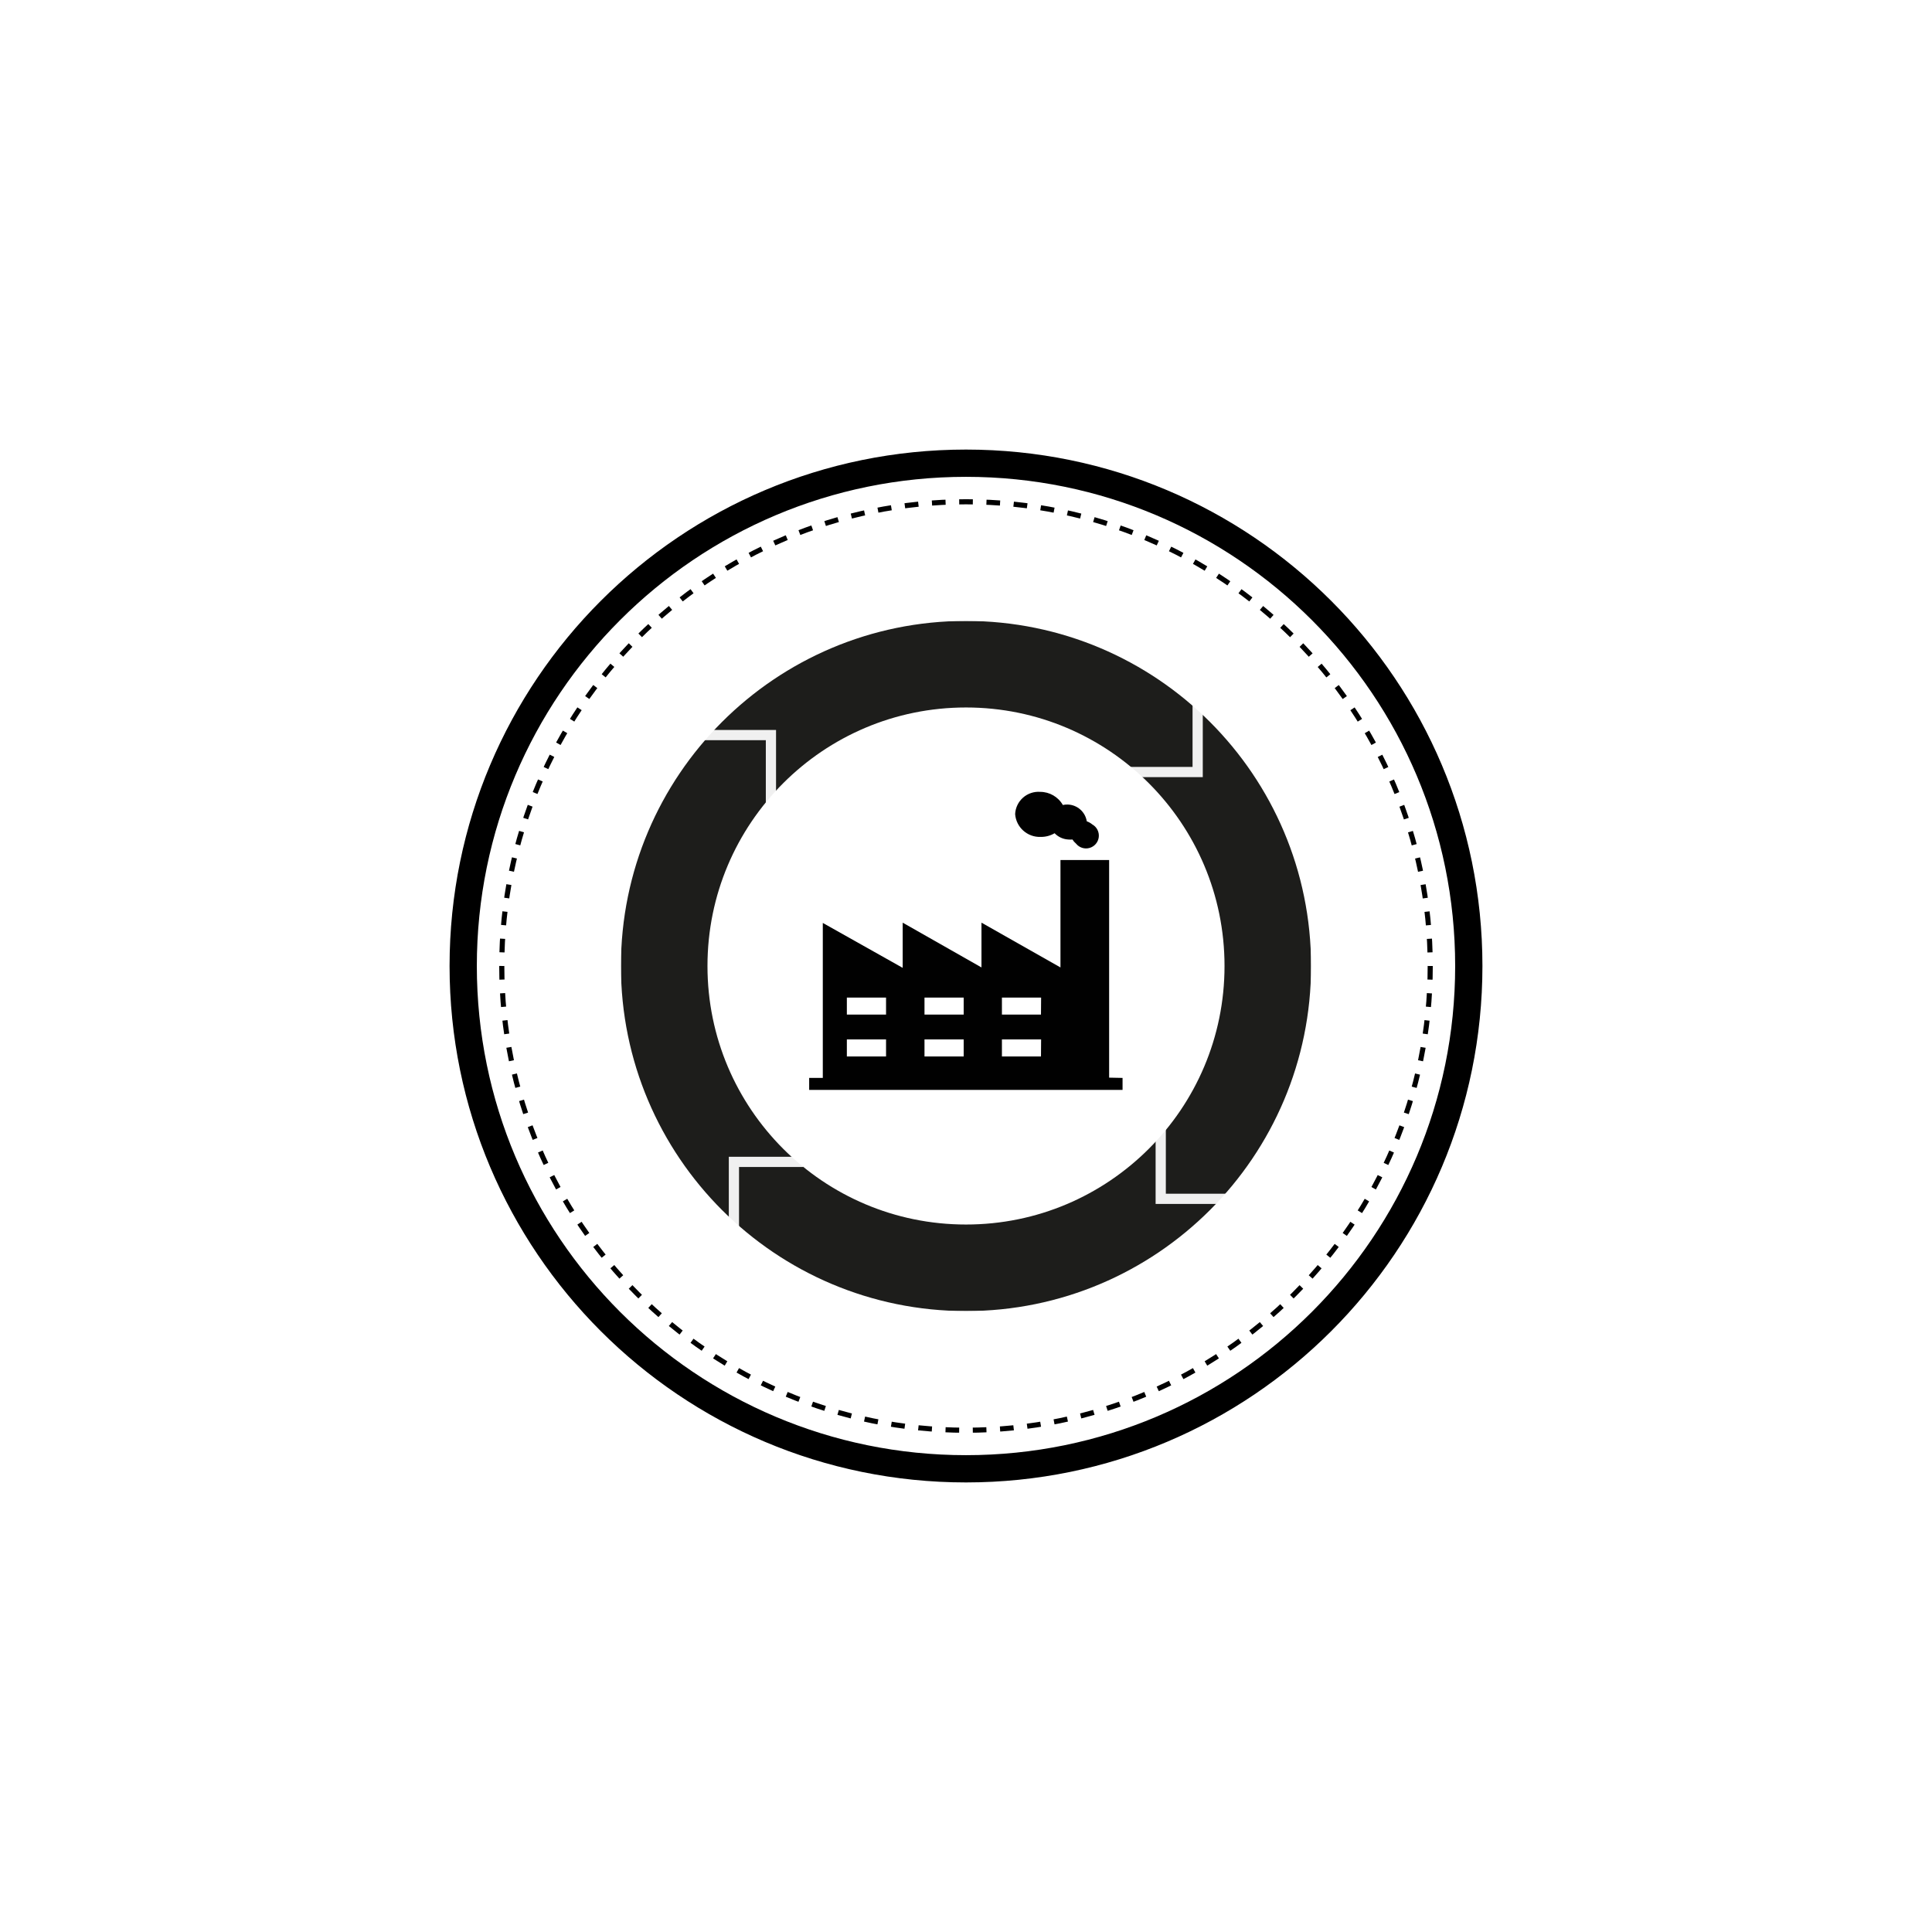
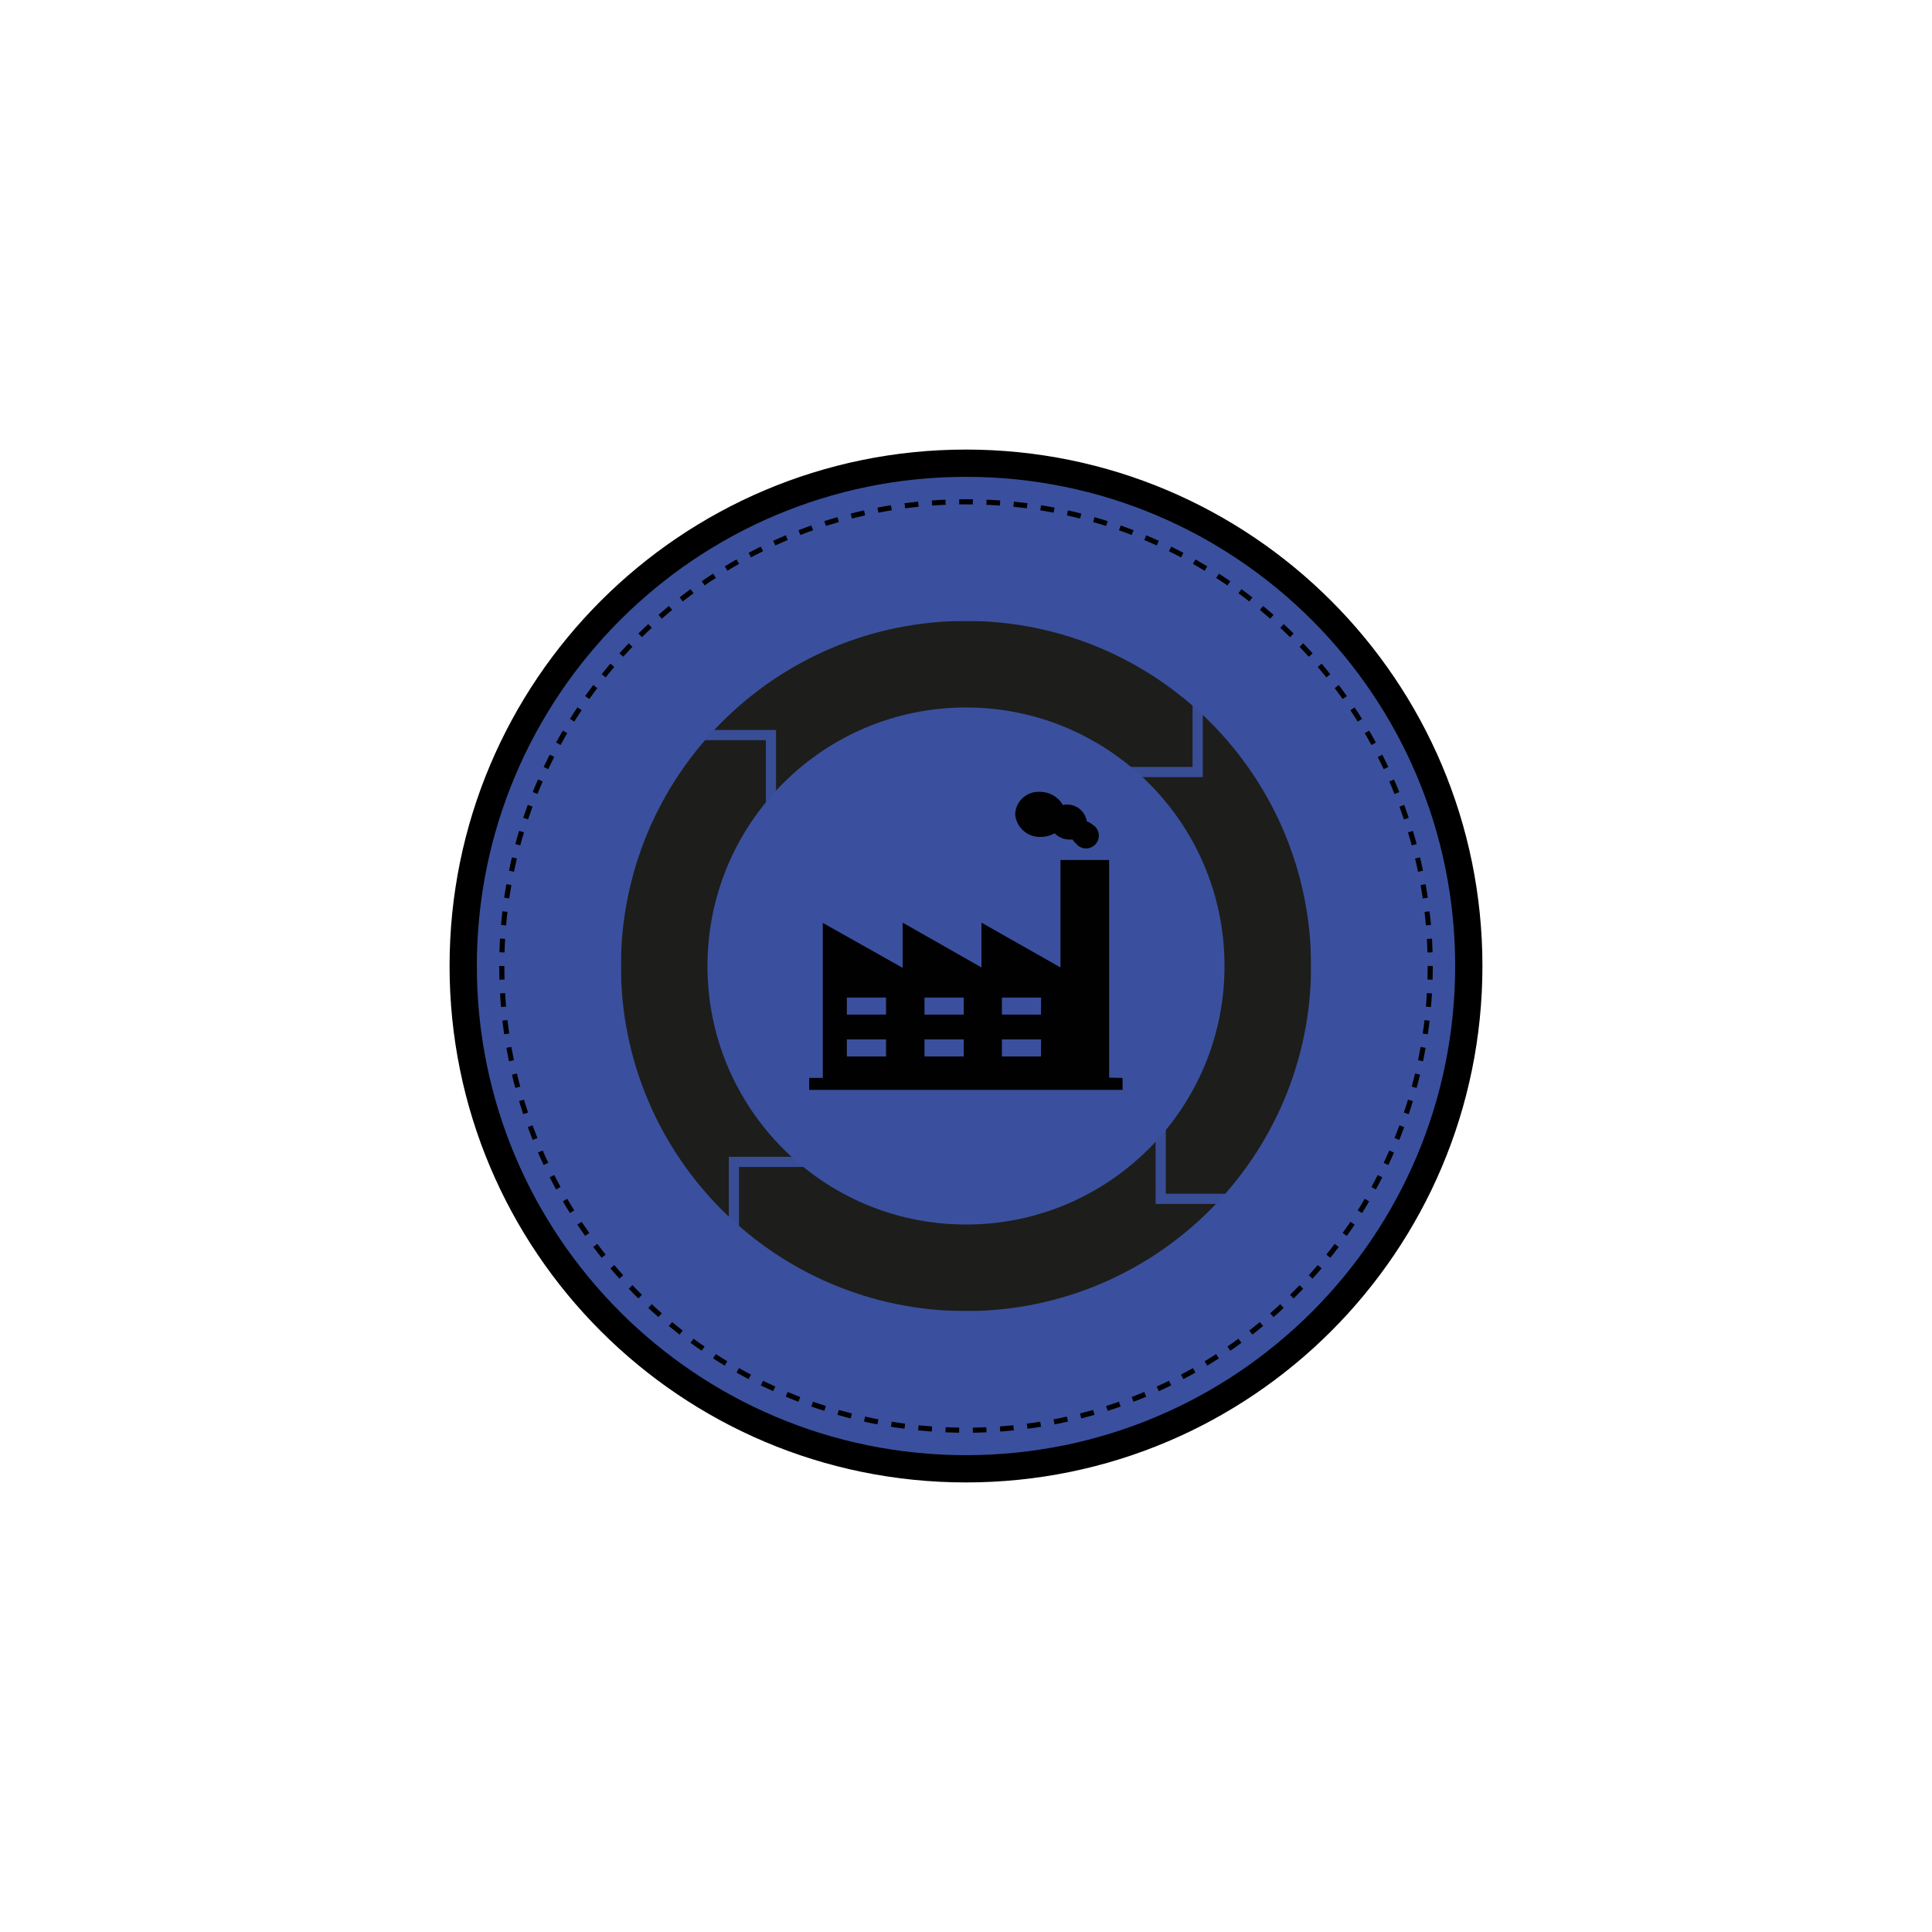
<svg xmlns="http://www.w3.org/2000/svg" viewBox="0 0 283.46 283.46">
  <defs>
    <filter id="b" x="91.1" y="91.1" width="101.26" height="101.26" filterUnits="userSpaceOnUse" color-interpolation-filters="sRGB">
      <feFlood flood-color="#fff" result="bg" />
      <feBlend in="SourceGraphic" in2="bg" />
    </filter>
    <mask id="a" x="91.1" y="91.1" width="101.26" height="101.26" maskUnits="userSpaceOnUse">
      <g filter="url(#b)">
        <polyline points="175.72 103.09 175.72 113.27 165.54 113.27" fill="none" stroke="#13110c" stroke-miterlimit="10" stroke-width="1.5" />
        <polyline points="107.68 180.65 107.68 170.47 117.86 170.47" fill="none" stroke="#13110c" stroke-miterlimit="10" stroke-width="1.5" />
        <polyline points="180.49 175.89 170.3 175.89 170.3 165.71" fill="none" stroke="#13110c" stroke-miterlimit="10" stroke-width="1.5" />
        <polyline points="102.92 107.85 113.11 107.85 113.11 118.03" fill="none" stroke="#13110c" stroke-miterlimit="10" stroke-width="1.5" />
      </g>
    </mask>
  </defs>
-   <circle cx="141.73" cy="141.73" r="73.77" fill="none" stroke="#000" stroke-miterlimit="10" stroke-width="4" />
+   <circle cx="141.73" cy="141.73" r="73.77" fill="#3a509e" stroke="#000" stroke-miterlimit="10" stroke-width="4" />
  <circle cx="141.73" cy="141.73" r="68.11" fill="none" stroke="#000" stroke-miterlimit="10" stroke-width="0.75" stroke-dasharray="2" />
  <g mask="url(#a)">
    <circle cx="141.73" cy="141.73" r="44.28" fill="none" stroke="#1d1d1b" stroke-miterlimit="10" stroke-width="12.7" />
  </g>
  <path d="M162.73,158.11V126.18h-7.14v15.76L144,135.37v6.57l-11.56-6.57V142l-11.72-6.59v22.74h-2v1.76H164.7v-1.76ZM130,155h-5.75v-2.5H130V155Zm0-6.14h-5.75v-2.5H130v2.5ZM141.38,155h-5.74v-2.5h5.75V155Zm0-6.14h-5.74v-2.5h5.75v2.5ZM152.73,155H147v-2.5h5.75Zm0-6.14H147v-2.5h5.75Z" fill="#010101" />
  <path d="M152.67,122.79a3.93,3.93,0,0,0,2.06-.54,3,3,0,0,0,2,.92,3.14,3.14,0,0,0,.62,0,2.41,2.41,0,0,0,.52.6,1.88,1.88,0,1,0,2.39-2.81,2.64,2.64,0,0,0-.81-.46,2.92,2.92,0,0,0-2.78-2.46,2.52,2.52,0,0,0-.73.07,3.83,3.83,0,0,0-3.33-1.93,3.43,3.43,0,0,0-3.67,3.26A3.62,3.62,0,0,0,152.67,122.79Z" fill="#010101" />
</svg>
